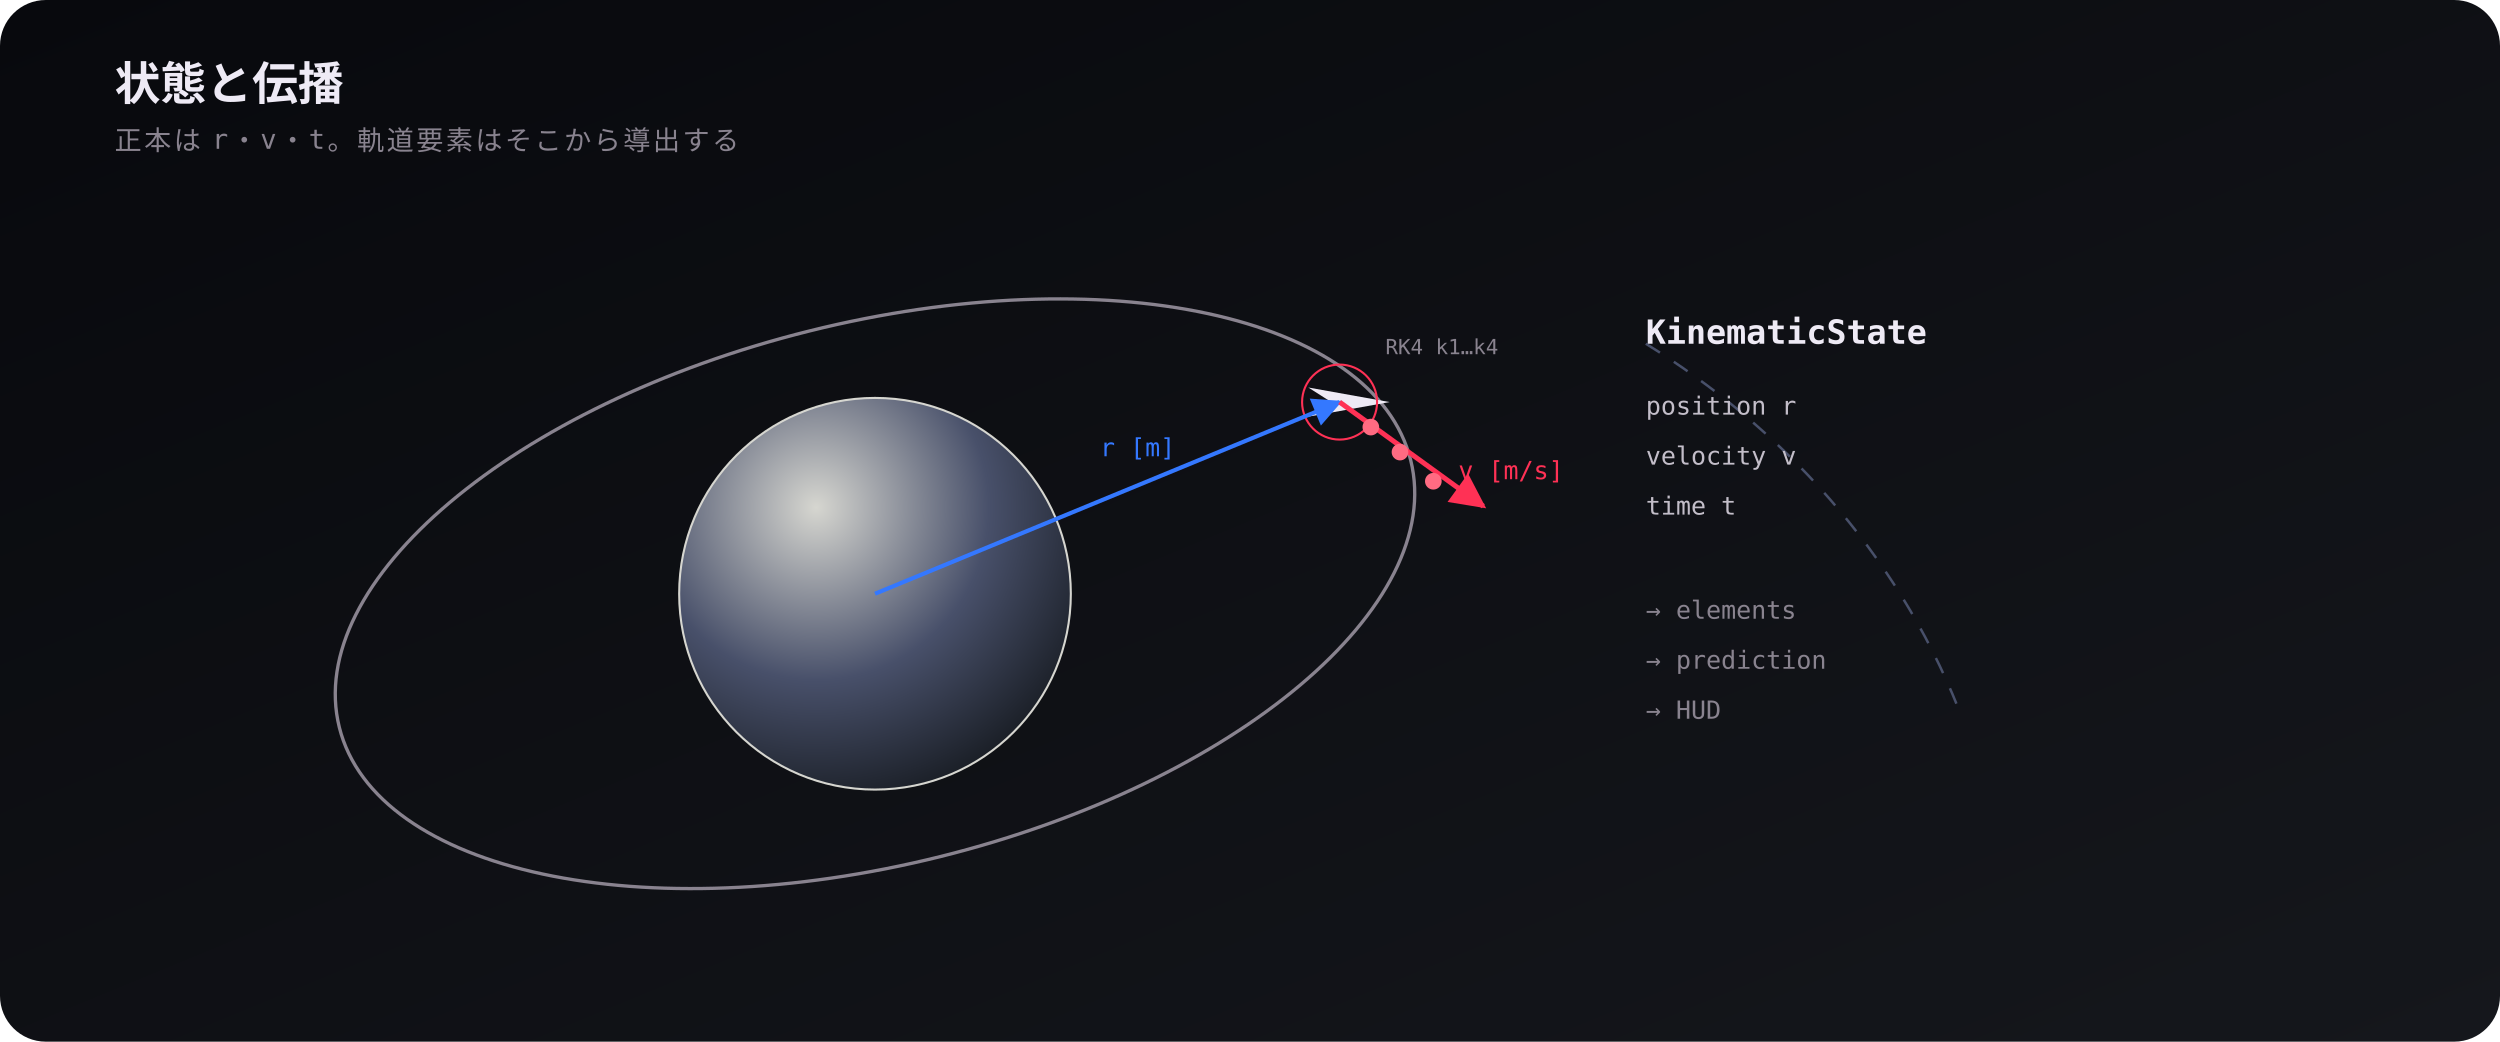
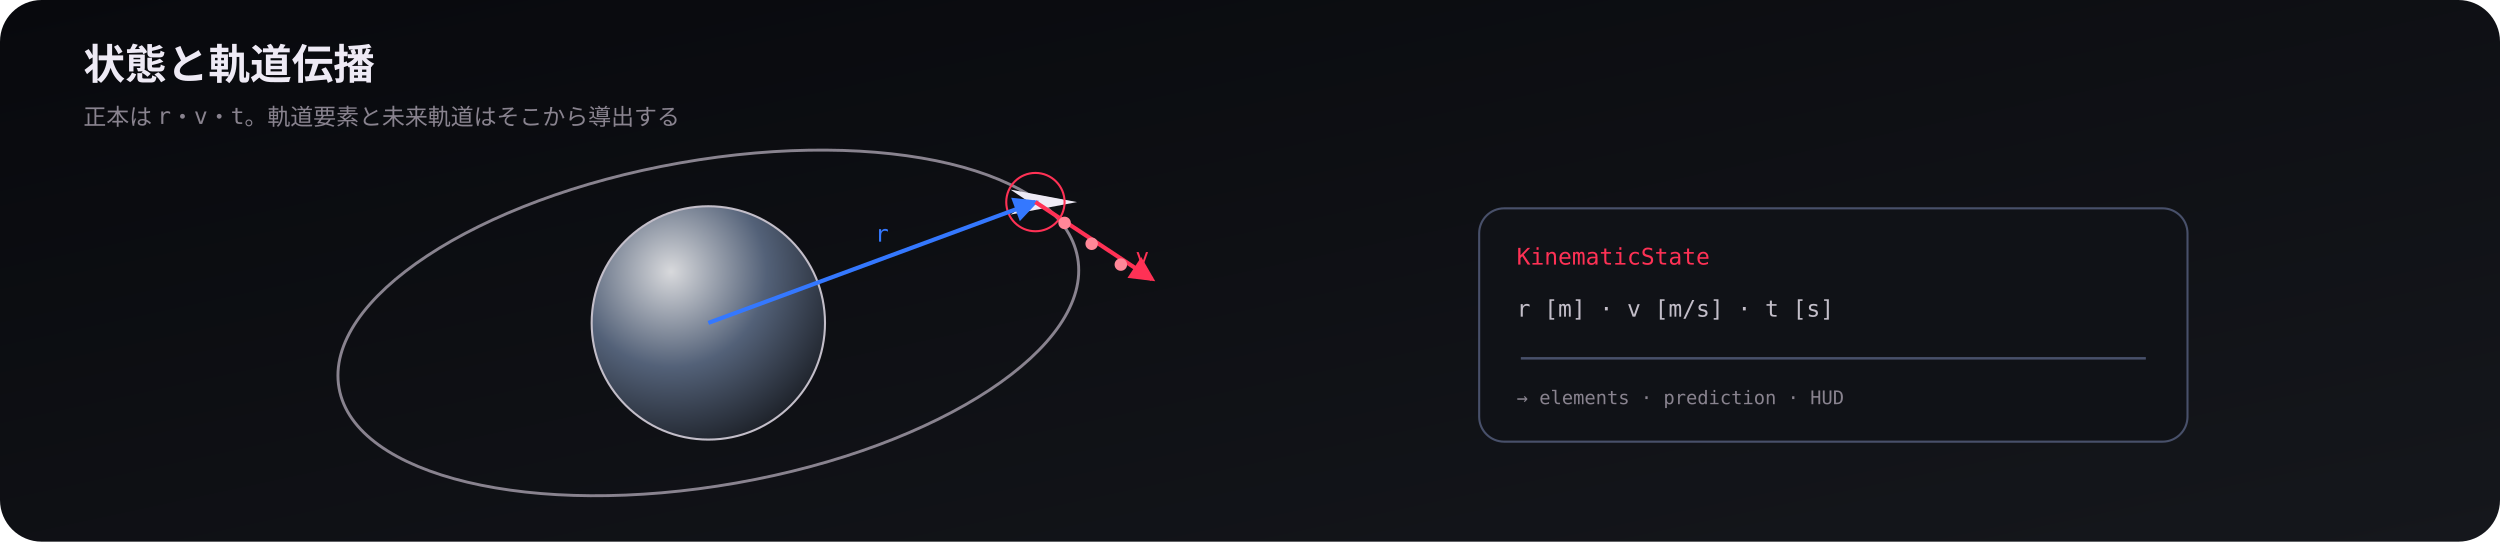
- <svg xmlns="http://www.w3.org/2000/svg" width="1200" height="500" viewBox="0 0 1200 500" role="img">
+ <svg xmlns="http://www.w3.org/2000/svg" width="1200" height="260" viewBox="0 0 1200 260" role="img">
  <defs>
    <style>
.m{font-family:ui-monospace,SFMono-Regular,Menlo,Consolas,"Yu Gothic",monospace}.s{font-family:system-ui,-apple-system,"Hiragino Sans","Yu Gothic",sans-serif}
- .t{fill:#eeeaf5}.b{fill:#c3bec9}.d{fill:#89838f}.a{fill:#ff3155}.an{fill:#ff6b82}.sig{fill:#3478ff}
- .stroke{fill:none;stroke:#89838f;stroke-width:1.6}.soft{fill:none;stroke:#48506a;stroke-width:1.2}.accent{fill:none;stroke:#ff3155;stroke-width:2.4}.blue{fill:none;stroke:#3478ff;stroke-width:2}.dash{stroke-dasharray:8 8}
- .h{font-size:22px;font-weight:700}.k{font-size:13px;letter-spacing:1.2px}.v{font-size:16px;font-weight:650}.sm{font-size:12px}.xs{font-size:10px}
+ .t{fill:#eeeaf5}.b{fill:#c3bec9}.d{fill:#89838f}.a{fill:#ff3155}.u{fill:#3478ff}
+ .g{fill:none;stroke:#48506a;stroke-width:1.2}.w{fill:none;stroke:#89838f;stroke-width:1.4}.r{fill:none;stroke:#ff3155;stroke-width:2}.bl{fill:none;stroke:#3478ff;stroke-width:2}.dash{stroke-dasharray:6 6}
+ .h{font-size:20px;font-weight:700}.v{font-size:14px;font-weight:650}.sm{font-size:11px}.xs{font-size:9px}
</style>
    <linearGradient id="bg" x1="0" y1="0" x2="1" y2="1">
      <stop stop-color="#08090d" />
      <stop offset="1" stop-color="#15171c" />
    </linearGradient>
-     <radialGradient id="earth" cx=".35" cy=".28" r=".8">
-       <stop stop-color="#d6d6d0" />
-       <stop offset=".55" stop-color="#48506a" />
-       <stop offset="1" stop-color="#161a20" />
+     <radialGradient id="earth" cx=".34" cy=".28" r=".82">
+       <stop stop-color="#d8d9dc" />
+       <stop offset=".5" stop-color="#536178" />
+       <stop offset="1" stop-color="#171a20" />
    </radialGradient>
-     <radialGradient id="sun" cx=".35" cy=".35" r=".8">
+     <radialGradient id="sun" cx=".35" cy=".35" r=".82">
      <stop stop-color="#fff1f4" />
-       <stop offset=".28" stop-color="#ff6b82" />
+       <stop offset=".3" stop-color="#ff8798" />
      <stop offset="1" stop-color="#ff3155" />
    </radialGradient>
-     <filter id="glow">
-       <feGaussianBlur stdDeviation="5" result="b" />
-       <feMerge>
-         <feMergeNode in="b" />
-         <feMergeNode in="SourceGraphic" />
-       </feMerge>
-     </filter>
-     <marker id="ra" viewBox="0 0 10 10" refX="9" refY="5" markerWidth="7" markerHeight="7" orient="auto">
+     <marker id="ra" viewBox="0 0 10 10" refX="8.5" refY="5" markerWidth="6" markerHeight="6" orient="auto">
      <path d="M0 0L10 5 0 10Z" fill="#ff3155" />
    </marker>
-     <marker id="ba" viewBox="0 0 10 10" refX="9" refY="5" markerWidth="7" markerHeight="7" orient="auto">
+     <marker id="ba" viewBox="0 0 10 10" refX="8.5" refY="5" markerWidth="6" markerHeight="6" orient="auto">
      <path d="M0 0L10 5 0 10Z" fill="#3478ff" />
    </marker>
  </defs>
-   <rect width="1200" height="500" rx="22" fill="url(#bg)" />
-   <text x="55" y="48" class="m t h">状態と伝播</text>
-   <text x="55" y="72" class="m d k">正本は r・v・t。軌道要素はそこから導出する</text>
-   <g transform="translate(420 285)">
-     <circle r="94" fill="url(#earth)" stroke="#d6d6d0" />
-     <ellipse rx="265" ry="130" fill="none" stroke="#89838f" stroke-width="1.6" transform="rotate(-14)" />
-     <g transform="translate(223 -92)">
-       <path d="M-15-7L24 0-15 7-4 0Z" fill="#eeeaf5" />
-       <circle r="18" fill="none" stroke="#ff3155" />
+   <rect width="1200" height="260" rx="20" fill="url(#bg)" />
+   <text x="40" y="38" class="m t h">状態と軌道伝播</text>
+   <text x="40" y="60" class="m d sm">正本は r・v・t。軌道要素と未来軌道はそこから導出する</text>
+   <g transform="translate(340 155)">
+     <circle r="56" fill="url(#earth)" stroke="#c3bec9" />
+     <ellipse rx="180" ry="78" class="w" transform="rotate(-10)" />
+     <g transform="translate(157 -58)">
+       <path d="M-12-6L20 0-12 6-3 0Z" fill="#eeeaf5" />
+       <circle r="14" fill="none" stroke="#ff3155" />
    </g>
-     <path d="M0 0L223-92" class="blue" marker-end="url(#ba)" />
-     <text x="108" y="-66" class="m sig sm">r [m]</text>
-     <path d="M223-92L292-42" class="accent" marker-end="url(#ra)" />
-     <text x="280" y="-55" class="m a sm">v [m/s]</text>
-     <circle cx="238" cy="-80" r="4" fill="#ff6b82" />
-     <circle cx="252" cy="-68" r="4" fill="#ff6b82" />
-     <circle cx="268" cy="-54" r="4" fill="#ff6b82" />
-     <text x="245" y="-115" class="m d xs">RK4 k1…k4</text>
+     <path d="M0 0L157-58" class="bl" marker-end="url(#ba)" />
+     <text x="80" y="-39" class="m u sm">r</text>
+     <path d="M157-58L213-21" class="r" marker-end="url(#ra)" />
+     <text x="205" y="-28" class="m a sm">v</text>
+     <circle cx="171" cy="-48" r="3" fill="#ff8798" />
+     <circle cx="184" cy="-38" r="3" fill="#ff8798" />
+     <circle cx="198" cy="-28" r="3" fill="#ff8798" />
  </g>
-   <g transform="translate(790 165)">
-     <path d="M0 0C65 40 120 100 150 175" class="soft dash" />
-     <text x="0" y="0" class="m t v">KinematicState</text>
-     <text x="0" y="34" class="m b sm">position r</text>
-     <text x="0" y="58" class="m b sm">velocity v</text>
-     <text x="0" y="82" class="m b sm">time t</text>
-     <text x="0" y="132" class="m d sm">→ elements</text>
-     <text x="0" y="156" class="m d sm">→ prediction</text>
-     <text x="0" y="180" class="m d sm">→ HUD</text>
+   <g transform="translate(710 100)">
+     <rect width="340" height="112" rx="12" fill="#101217" stroke="#48506a" />
+     <text x="18" y="27" class="m a sm">KinematicState</text>
+     <text x="18" y="52" class="m b sm">r [m] · v [m/s] · t [s]</text>
+     <path d="M20 72H320" class="g" />
+     <text x="18" y="94" class="m d xs">→ elements · prediction · HUD</text>
  </g>
</svg>
